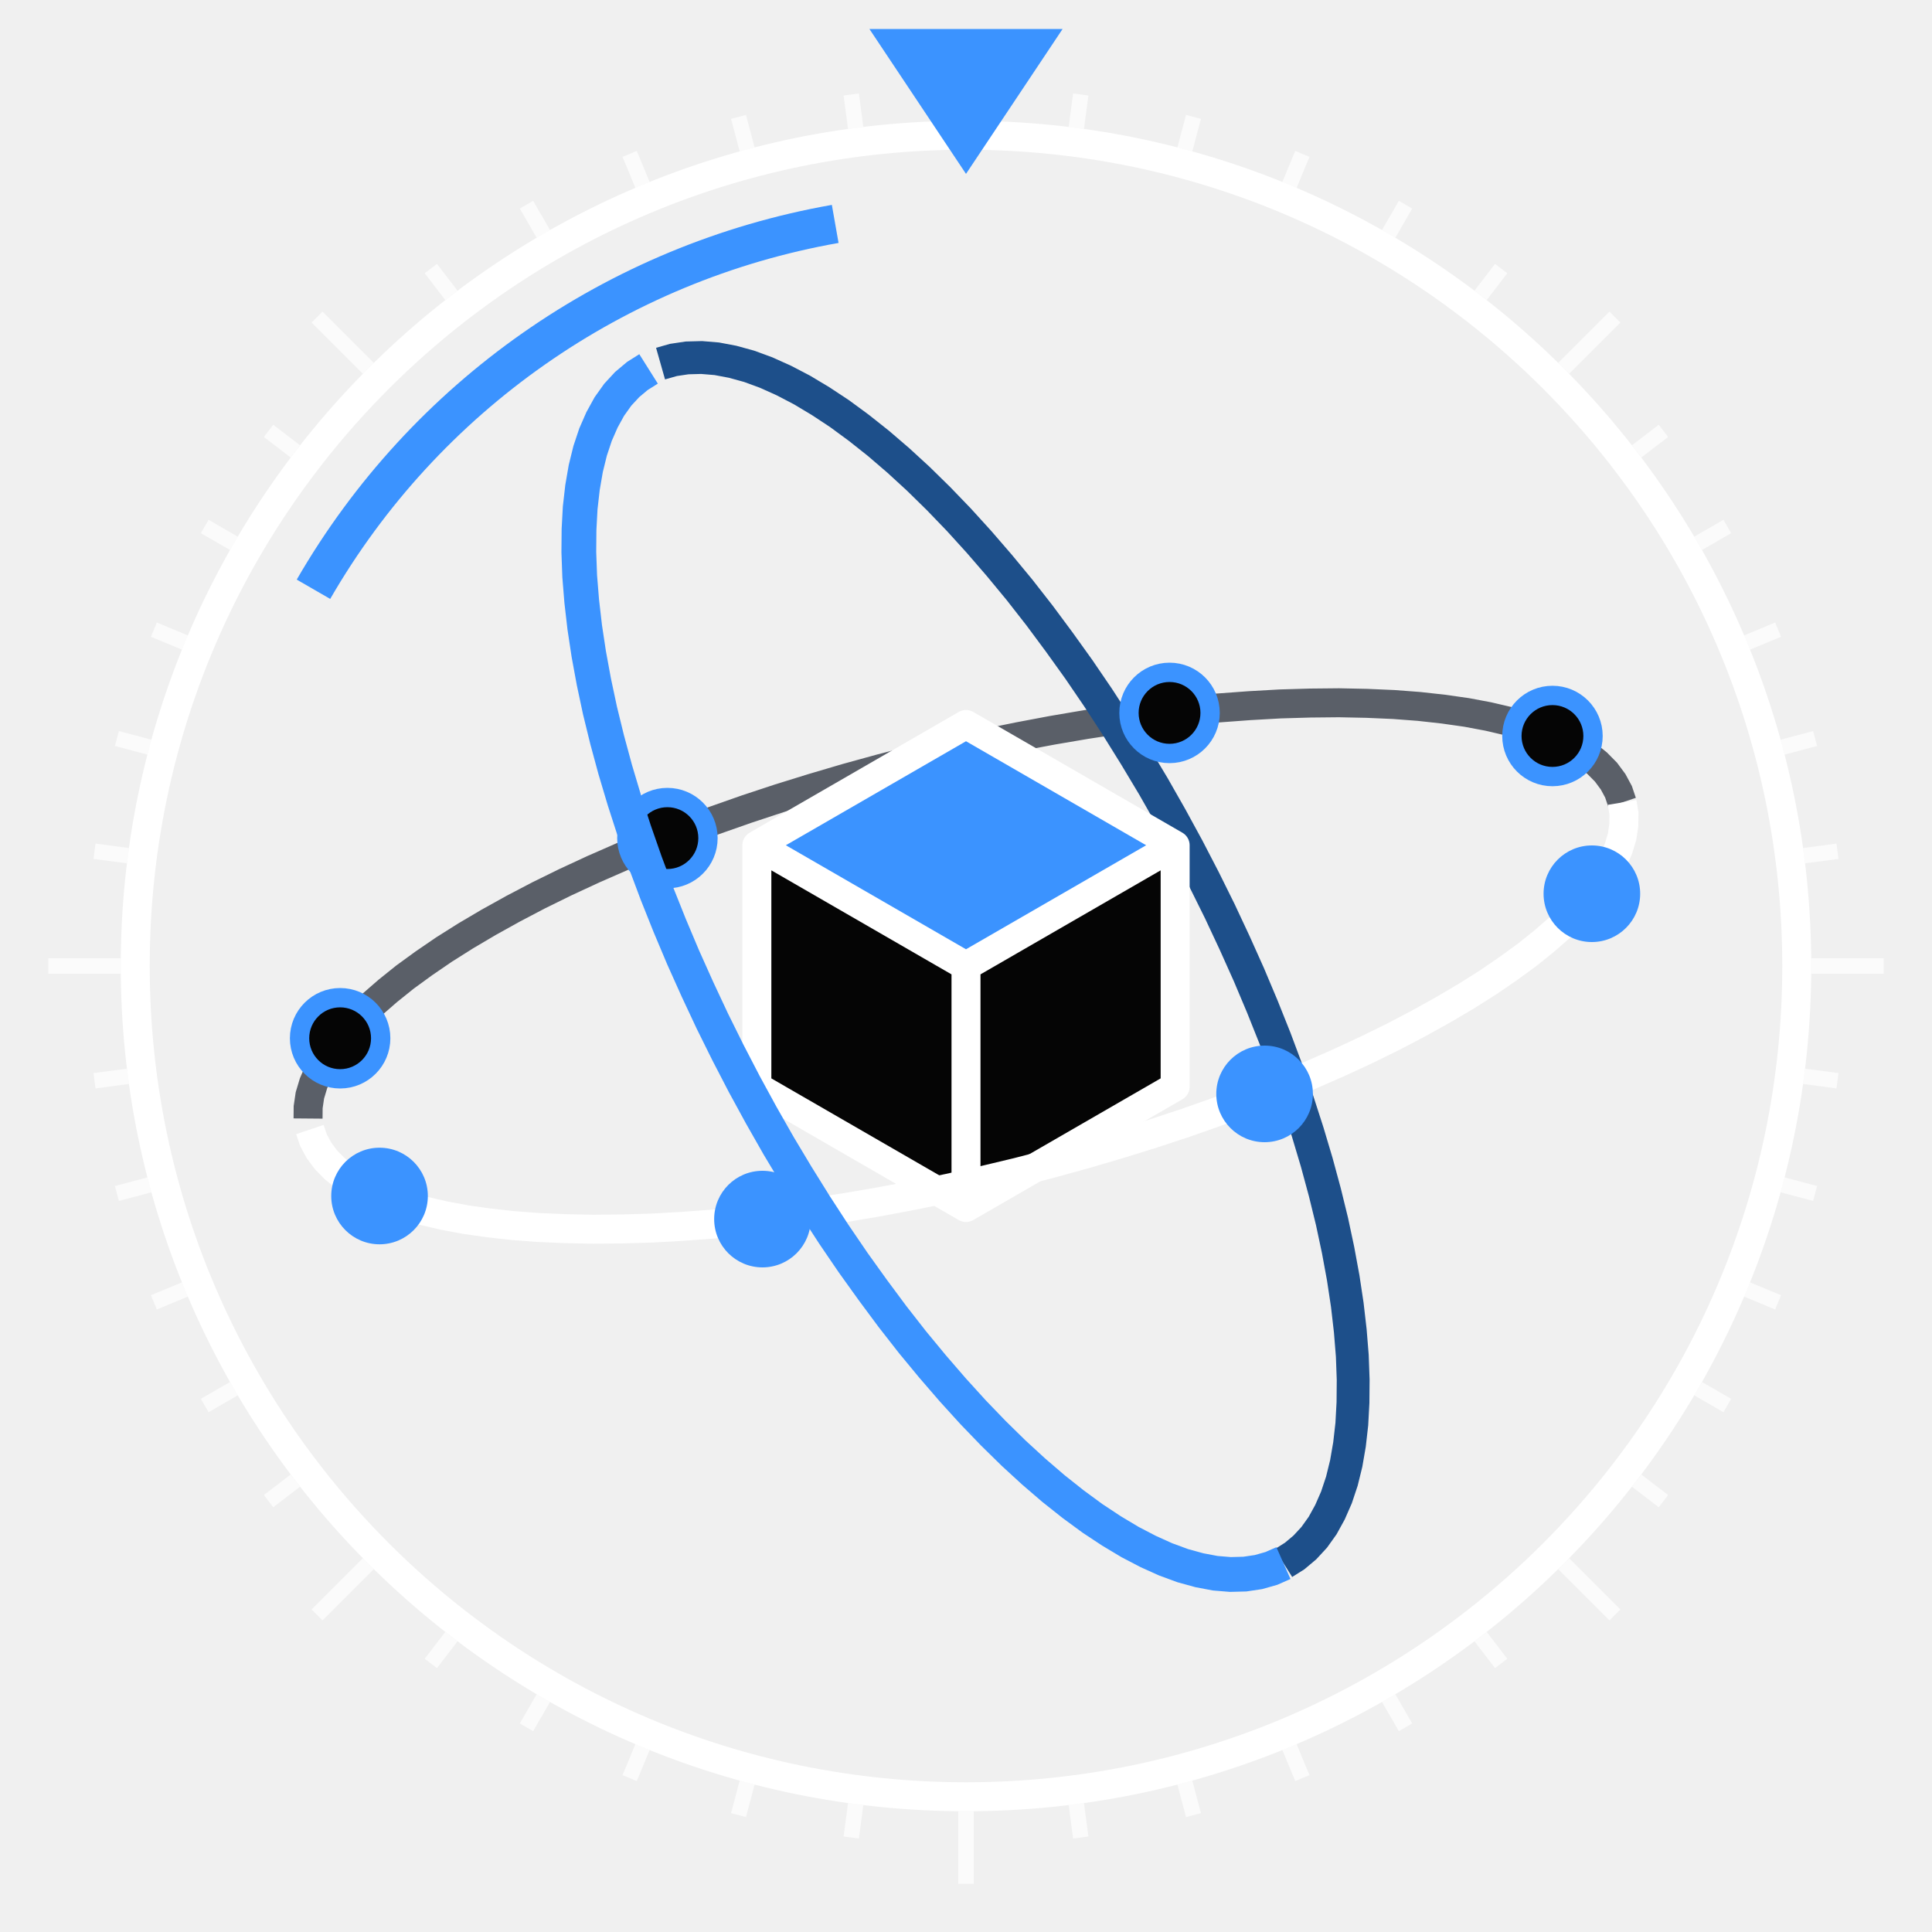
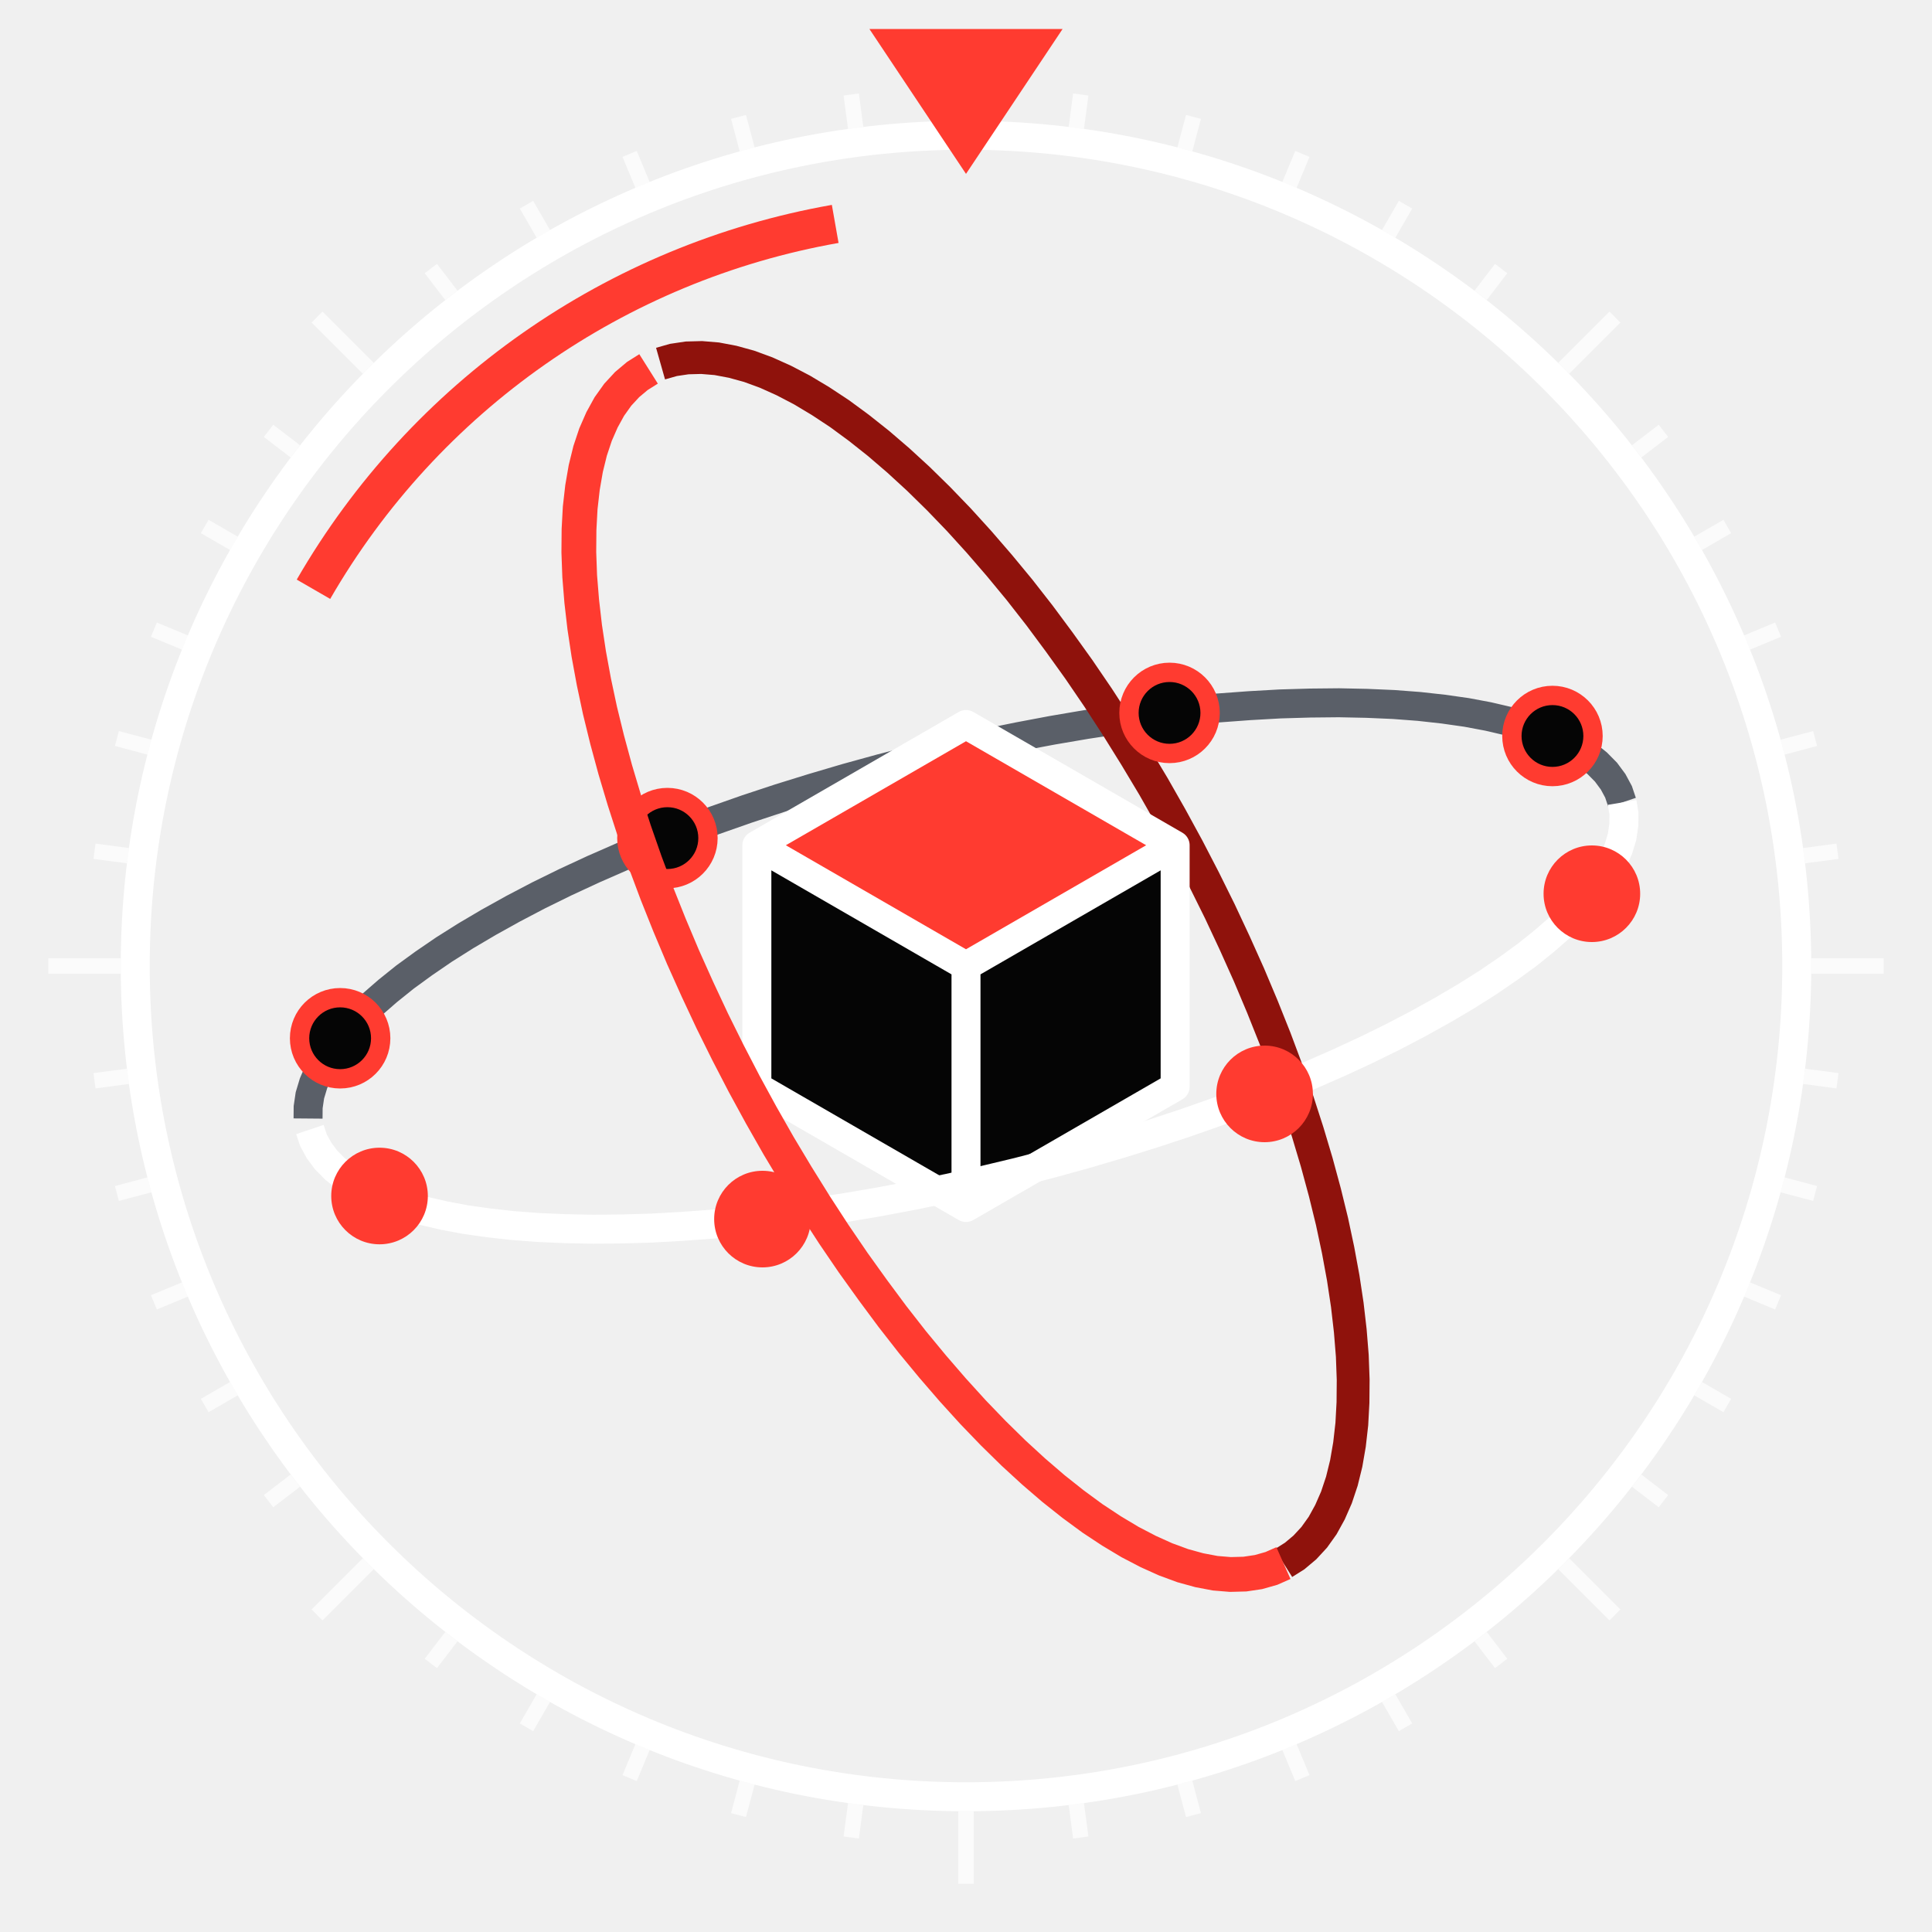
<svg xmlns="http://www.w3.org/2000/svg" viewBox="0 0 200 200" width="200" height="200" role="img" aria-label="CyberHub core mark">
  <circle cx="100" cy="100" r="86" fill="none" stroke="#ffffff" stroke-width="3" />
  <path d="M111.42 13.25 L111.88 9.78 M122.65 15.48 L123.55 12.1 M133.48 19.16 L134.82 15.93 M143.75 24.22 L145.5 21.19 M153.27 30.58 L155.4 27.8 M161.87 38.13 L167.18 32.82 M169.42 46.73 L172.2 44.6 M175.78 56.25 L178.81 54.5 M180.84 66.52 L184.07 65.18 M184.52 77.35 L187.9 76.45 M186.75 88.58 L190.22 88.12 M187.5 100 L195 100 M186.75 111.42 L190.22 111.88 M184.52 122.65 L187.9 123.55 M180.84 133.48 L184.07 134.82 M175.78 143.75 L178.81 145.5 M169.42 153.27 L172.2 155.4 M161.87 161.87 L167.18 167.18 M153.27 169.42 L155.4 172.2 M143.75 175.78 L145.5 178.81 M133.48 180.84 L134.82 184.07 M122.65 184.52 L123.55 187.9 M111.42 186.75 L111.88 190.22 M100 187.5 L100 195 M88.58 186.75 L88.12 190.22 M77.35 184.52 L76.45 187.9 M66.52 180.84 L65.18 184.07 M56.25 175.78 L54.5 178.81 M46.73 169.42 L44.6 172.2 M38.13 161.87 L32.82 167.18 M30.58 153.27 L27.8 155.4 M24.22 143.75 L21.19 145.5 M19.16 133.48 L15.93 134.82 M15.48 122.65 L12.1 123.55 M13.25 111.42 L9.78 111.88 M12.5 100 L5 100 M13.25 88.58 L9.78 88.12 M15.48 77.35 L12.1 76.45 M19.16 66.52 L15.93 65.18 M24.22 56.25 L21.19 54.5 M30.58 46.73 L27.8 44.6 M38.13 38.13 L32.82 32.82 M46.73 30.58 L44.6 27.8 M56.25 24.22 L54.5 21.19 M66.52 19.16 L65.18 15.93 M77.35 15.48 L76.45 12.1 M88.58 13.25 L88.12 9.78" stroke="#ffffff" stroke-width="1.6" fill="none" opacity=".7" />
-   <path d="M100 18 L90 3 H110 Z" fill="#3b93ff" />
-   <path d="M32.45 61 A78 78 0 0 1 86.46 23.18" fill="none" stroke="#3b93ff" stroke-width="4" stroke-linecap="butt" />
+   <path d="M100 18 L90 3 H110 Z" fill="#ff3b30" />
+   <path d="M32.45 61 A78 78 0 0 1 86.46 23.18" fill="none" stroke="#ff3b30" stroke-width="4" stroke-linecap="butt" />
  <path d="M31.89 115.79 L31.9 114.61 L32.08 113.39 L32.46 112.13 L33.02 110.83 L33.76 109.51 L34.68 108.16 L35.79 106.79 L37.07 105.4 L38.52 103.99 L40.14 102.58 L41.92 101.15 L43.87 99.73 L45.96 98.3 L48.21 96.88 L50.6 95.47 L53.12 94.07 L55.77 92.68 L58.54 91.32 L61.43 89.98 L64.42 88.67 L67.51 87.39 L70.69 86.14 L73.95 84.93 L77.28 83.76 L80.67 82.64 L84.12 81.57 L87.61 80.54 L91.13 79.57 L94.68 78.65 L98.24 77.8 L101.81 77 L105.37 76.27 L108.92 75.6 L112.44 75 L115.93 74.47 L119.37 74 L122.76 73.61 L126.09 73.29 L129.35 73.05 L132.53 72.87 L135.62 72.78 L138.61 72.75 L141.49 72.81 L144.26 72.93 L146.91 73.13 L149.43 73.41 L151.82 73.75 L154.06 74.17 L156.16 74.66 L158.1 75.22 L159.88 75.85 L161.5 76.54 L162.95 77.3 L164.23 78.12 L165.33 79 L166.25 79.93 L166.99 80.93 L167.55 81.97 L167.92 83.07" fill="none" stroke="#5a5f68" stroke-width="3" />
-   <path d="M68.38 37.64 L69.72 37.26 L71.13 37.05 L72.63 37.01 L74.2 37.14 L75.84 37.45 L77.55 37.92 L79.32 38.57 L81.14 39.39 L83.02 40.37 L84.94 41.52 L86.91 42.82 L88.91 44.29 L90.94 45.9 L93 47.67 L95.07 49.57 L97.16 51.62 L99.26 53.8 L101.35 56.1 L103.45 58.53 L105.54 61.06 L107.61 63.71 L109.65 66.46 L111.68 69.29 L113.67 72.21 L115.62 75.21 L117.53 78.28 L119.4 81.4 L121.21 84.58 L122.96 87.79 L124.65 91.05 L126.27 94.32 L127.81 97.61 L129.29 100.91 L130.68 104.21 L131.99 107.49 L133.21 110.75 L134.34 113.99 L135.37 117.18 L136.31 120.33 L137.15 123.43 L137.89 126.45 L138.52 129.41 L139.05 132.29 L139.47 135.07 L139.78 137.76 L139.99 140.35 L140.08 142.83 L140.06 145.19 L139.94 147.42 L139.7 149.53 L139.36 151.5 L138.91 153.33 L138.35 155.01 L137.68 156.54 L136.92 157.92 L136.05 159.14 L135.08 160.19 L134.02 161.08 L132.86 161.81" fill="none" stroke="#1d4f8a" stroke-width="3.4" />
-   <circle cx="35.21" cy="107.48" r="4.2" fill="#050505" stroke="#3b93ff" stroke-width="2" />
-   <circle cx="69.09" cy="86.76" r="4.2" fill="#050505" stroke="#3b93ff" stroke-width="2" />
-   <circle cx="121.07" cy="73.8" r="4.2" fill="#050505" stroke="#3b93ff" stroke-width="2" />
-   <circle cx="160.71" cy="76.19" r="4.2" fill="#050505" stroke="#3b93ff" stroke-width="2" />
+   <path d="M68.38 37.64 L69.72 37.26 L71.13 37.05 L72.63 37.01 L74.2 37.14 L75.84 37.45 L77.55 37.92 L79.32 38.57 L81.14 39.39 L83.02 40.37 L84.94 41.52 L86.91 42.82 L88.91 44.29 L90.94 45.9 L93 47.67 L95.07 49.57 L97.16 51.62 L99.26 53.8 L101.35 56.1 L103.45 58.53 L105.54 61.06 L107.61 63.71 L109.65 66.46 L111.68 69.29 L113.67 72.21 L115.62 75.21 L117.53 78.28 L119.4 81.4 L121.21 84.58 L122.96 87.79 L124.65 91.05 L126.27 94.32 L127.81 97.61 L129.29 100.91 L130.68 104.21 L131.99 107.49 L133.21 110.75 L134.34 113.99 L135.37 117.18 L136.31 120.33 L137.15 123.43 L137.89 126.45 L138.52 129.41 L139.05 132.29 L139.47 135.07 L139.78 137.76 L139.99 140.35 L140.08 142.83 L140.06 145.19 L139.94 147.42 L139.7 149.53 L139.36 151.5 L138.91 153.33 L138.35 155.01 L137.68 156.54 L136.92 157.92 L136.05 159.14 L135.08 160.19 L134.02 161.08 L132.86 161.81" fill="none" stroke="#8f120c" stroke-width="3.4" />
+   <circle cx="35.21" cy="107.48" r="4.2" fill="#050505" stroke="#ff3b30" stroke-width="2" />
+   <circle cx="69.09" cy="86.76" r="4.2" fill="#050505" stroke="#ff3b30" stroke-width="2" />
+   <circle cx="121.07" cy="73.8" r="4.2" fill="#050505" stroke="#ff3b30" stroke-width="2" />
+   <circle cx="160.71" cy="76.19" r="4.2" fill="#050505" stroke="#ff3b30" stroke-width="2" />
  <path d="M100 75 L121.65 87.5 L121.65 112.5 L100 125 L78.35 112.5 L78.35 87.5 Z" fill="#050505" />
-   <path d="M100 75 L121.65 87.5 L100 100 L78.35 87.5 Z" fill="#3b93ff" />
+   <path d="M100 75 L121.65 87.5 L100 100 L78.35 87.5 Z" fill="#ff3b30" />
  <path d="M100 75 L121.65 87.5 L121.65 112.5 L100 125 L78.35 112.5 L78.35 87.5 Z M100 100 L121.65 87.5 M100 100 L78.35 87.5 M100 100 L100 125" fill="none" stroke="#ffffff" stroke-width="3" stroke-linejoin="round" />
  <path d="M167.92 83.07 L168.11 84.21 L168.1 85.39 L167.92 86.61 L167.54 87.87 L166.98 89.17 L166.24 90.49 L165.32 91.84 L164.21 93.21 L162.93 94.6 L161.48 96.01 L159.86 97.42 L158.08 98.85 L156.13 100.27 L154.04 101.7 L151.79 103.12 L149.4 104.53 L146.88 105.93 L144.23 107.32 L141.46 108.68 L138.57 110.02 L135.58 111.33 L132.49 112.61 L129.31 113.86 L126.05 115.07 L122.72 116.24 L119.33 117.36 L115.88 118.43 L112.39 119.46 L108.87 120.43 L105.32 121.35 L101.76 122.2 L98.19 123 L94.63 123.73 L91.08 124.4 L87.56 125 L84.07 125.53 L80.63 126 L77.24 126.39 L73.91 126.71 L70.65 126.95 L67.47 127.13 L64.38 127.22 L61.39 127.25 L58.51 127.19 L55.74 127.07 L53.09 126.87 L50.57 126.59 L48.18 126.25 L45.94 125.83 L43.84 125.34 L41.9 124.78 L40.12 124.15 L38.5 123.46 L37.05 122.7 L35.77 121.88 L34.67 121 L33.75 120.07 L33.01 119.07 L32.45 118.03 L32.08 116.93" fill="none" stroke="#ffffff" stroke-width="3" />
-   <path d="M132.86 161.81 L131.62 162.36 L130.28 162.74 L128.87 162.95 L127.37 162.99 L125.8 162.86 L124.16 162.55 L122.45 162.08 L120.68 161.43 L118.86 160.61 L116.98 159.63 L115.06 158.48 L113.09 157.18 L111.09 155.71 L109.06 154.1 L107 152.33 L104.93 150.43 L102.84 148.38 L100.74 146.2 L98.65 143.9 L96.55 141.47 L94.46 138.94 L92.39 136.29 L90.35 133.54 L88.32 130.71 L86.33 127.79 L84.38 124.79 L82.47 121.72 L80.6 118.6 L78.79 115.42 L77.04 112.21 L75.35 108.95 L73.73 105.68 L72.19 102.39 L70.71 99.09 L69.32 95.79 L68.01 92.51 L66.79 89.25 L65.66 86.01 L64.63 82.82 L63.69 79.67 L62.85 76.57 L62.11 73.55 L61.48 70.59 L60.95 67.71 L60.53 64.93 L60.22 62.24 L60.01 59.65 L59.92 57.17 L59.94 54.81 L60.06 52.58 L60.3 50.47 L60.64 48.5 L61.09 46.67 L61.65 44.99 L62.32 43.46 L63.08 42.08 L63.95 40.86 L64.92 39.81 L65.98 38.92 L67.14 38.19" fill="none" stroke="#3b93ff" stroke-width="3.6" />
-   <circle cx="164.79" cy="92.52" r="5" fill="#3b93ff" />
-   <circle cx="130.91" cy="113.24" r="5" fill="#3b93ff" />
-   <circle cx="78.93" cy="126.2" r="5" fill="#3b93ff" />
-   <circle cx="39.29" cy="123.81" r="5" fill="#3b93ff" />
+   <path d="M132.86 161.81 L131.62 162.36 L130.28 162.74 L128.87 162.95 L127.37 162.99 L125.8 162.86 L124.16 162.55 L122.45 162.08 L120.68 161.43 L118.86 160.61 L116.98 159.63 L115.06 158.48 L113.09 157.18 L111.09 155.71 L109.06 154.1 L107 152.33 L104.93 150.43 L102.84 148.38 L100.74 146.2 L98.65 143.9 L96.55 141.47 L94.46 138.94 L92.39 136.29 L90.35 133.54 L88.32 130.71 L86.33 127.79 L84.38 124.79 L82.47 121.72 L80.6 118.6 L78.79 115.42 L77.04 112.21 L75.35 108.95 L73.73 105.68 L72.19 102.39 L70.71 99.09 L69.32 95.79 L68.01 92.51 L66.79 89.25 L65.66 86.01 L64.63 82.82 L63.69 79.67 L62.85 76.57 L62.11 73.55 L61.48 70.59 L60.95 67.71 L60.53 64.93 L60.22 62.24 L60.01 59.65 L59.92 57.17 L59.94 54.81 L60.06 52.58 L60.3 50.47 L60.64 48.5 L61.09 46.67 L61.65 44.99 L62.32 43.46 L63.08 42.08 L63.95 40.86 L64.92 39.81 L65.98 38.92 L67.14 38.19" fill="none" stroke="#ff3b30" stroke-width="3.6" />
+   <circle cx="164.79" cy="92.52" r="5" fill="#ff3b30" />
+   <circle cx="130.91" cy="113.24" r="5" fill="#ff3b30" />
+   <circle cx="78.93" cy="126.2" r="5" fill="#ff3b30" />
+   <circle cx="39.29" cy="123.81" r="5" fill="#ff3b30" />
</svg>
